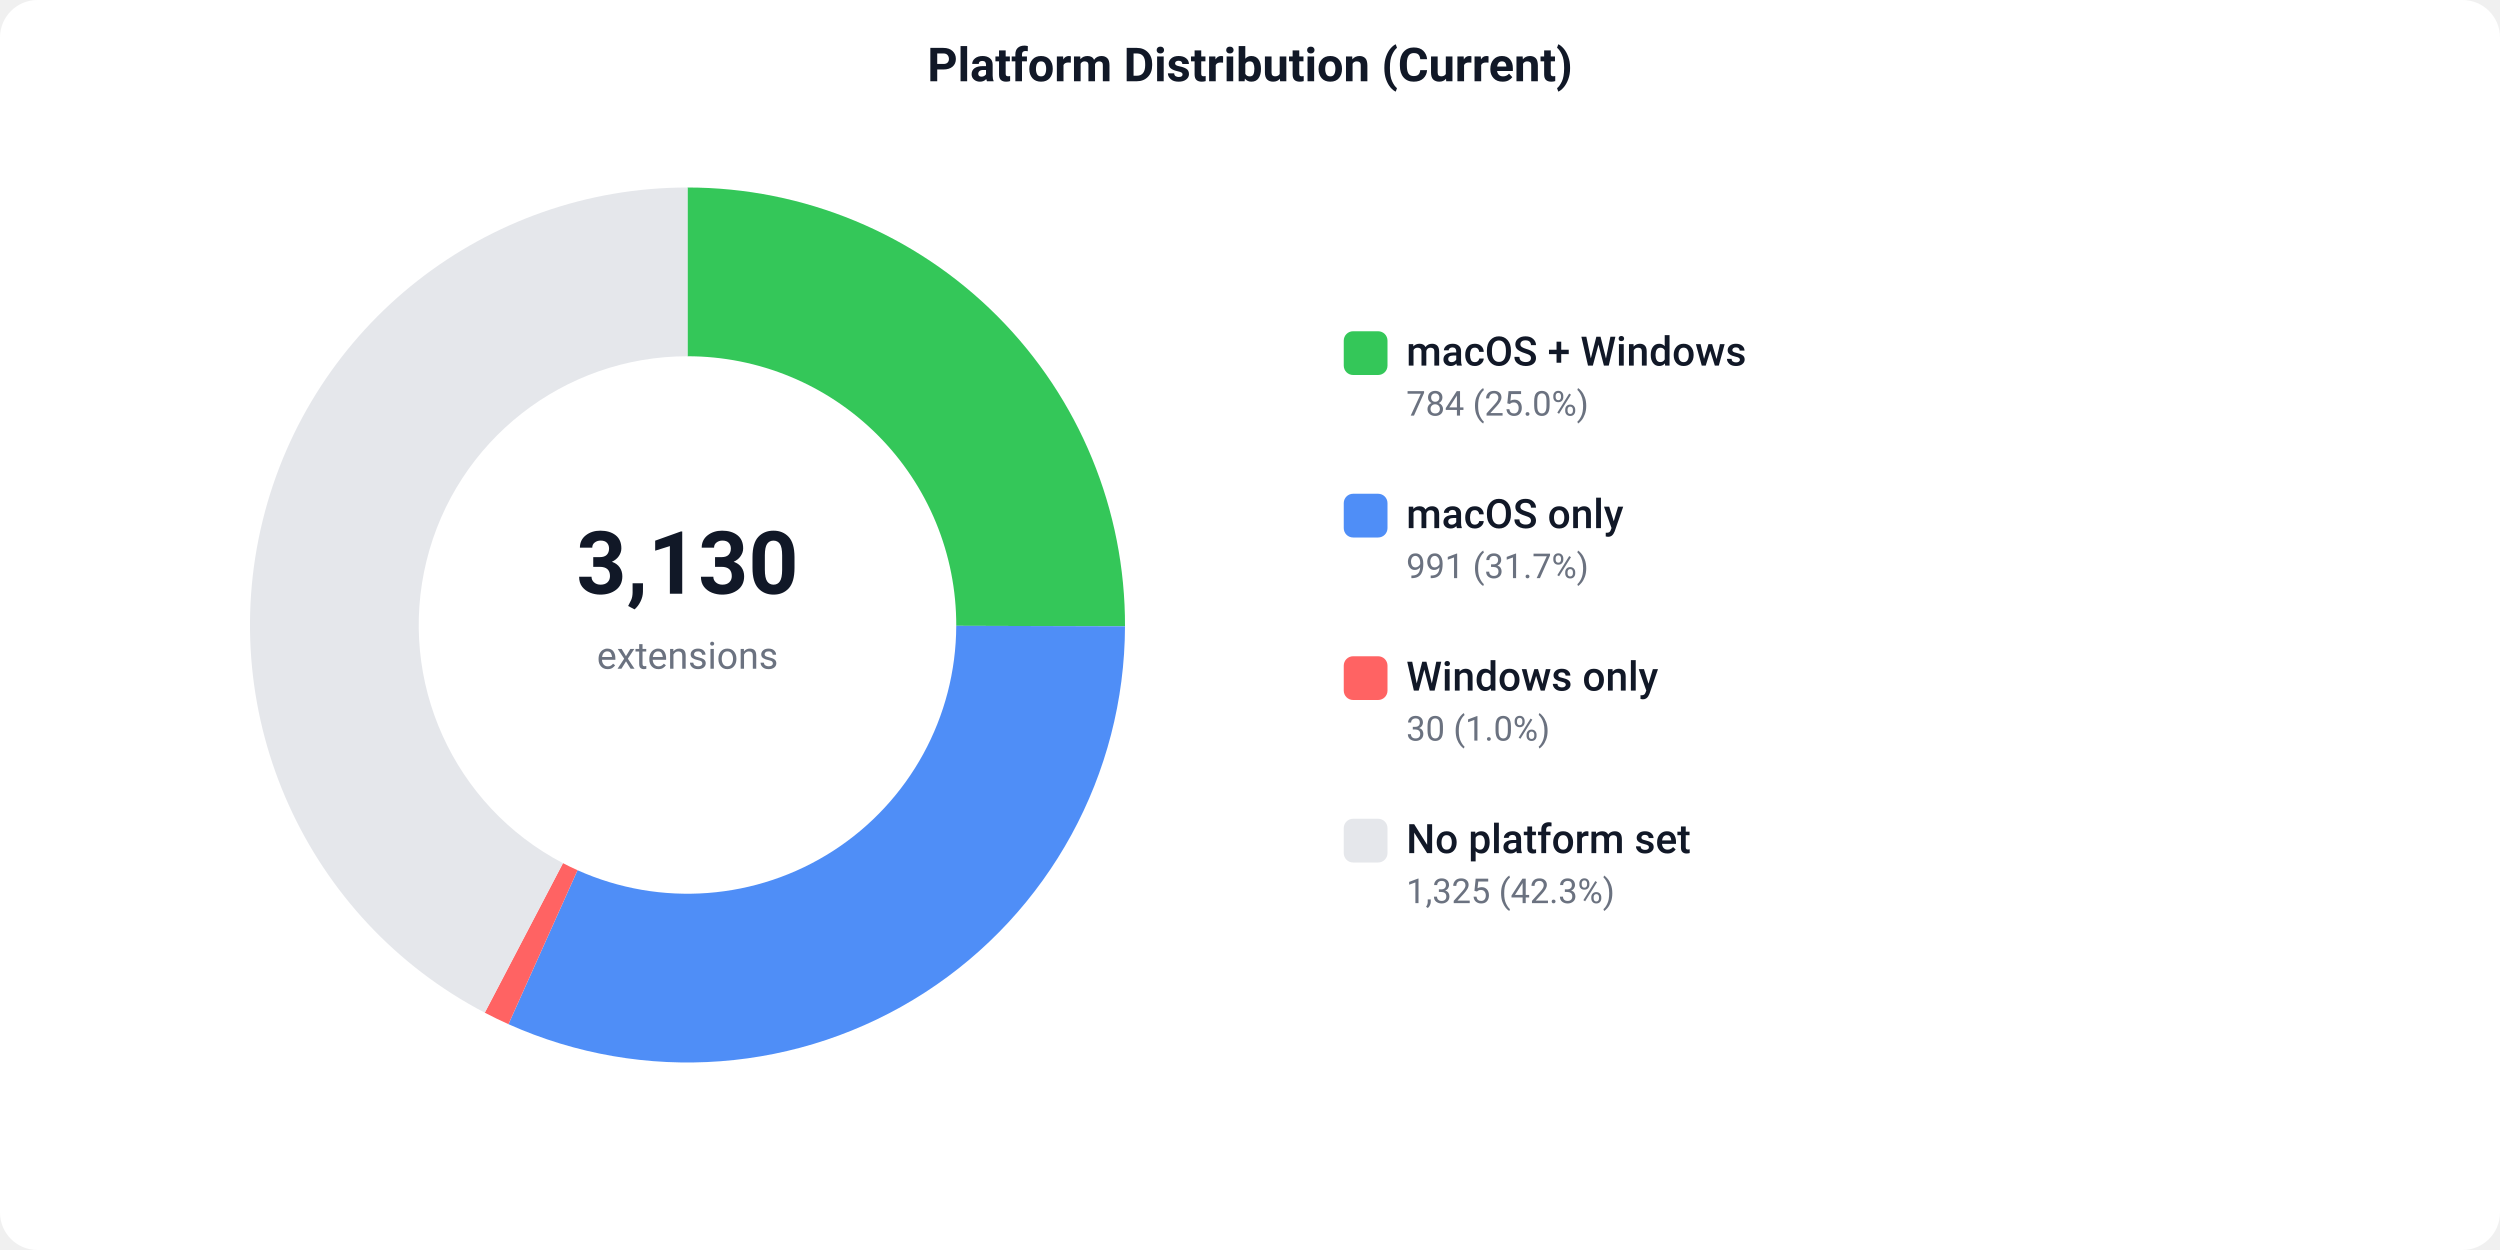
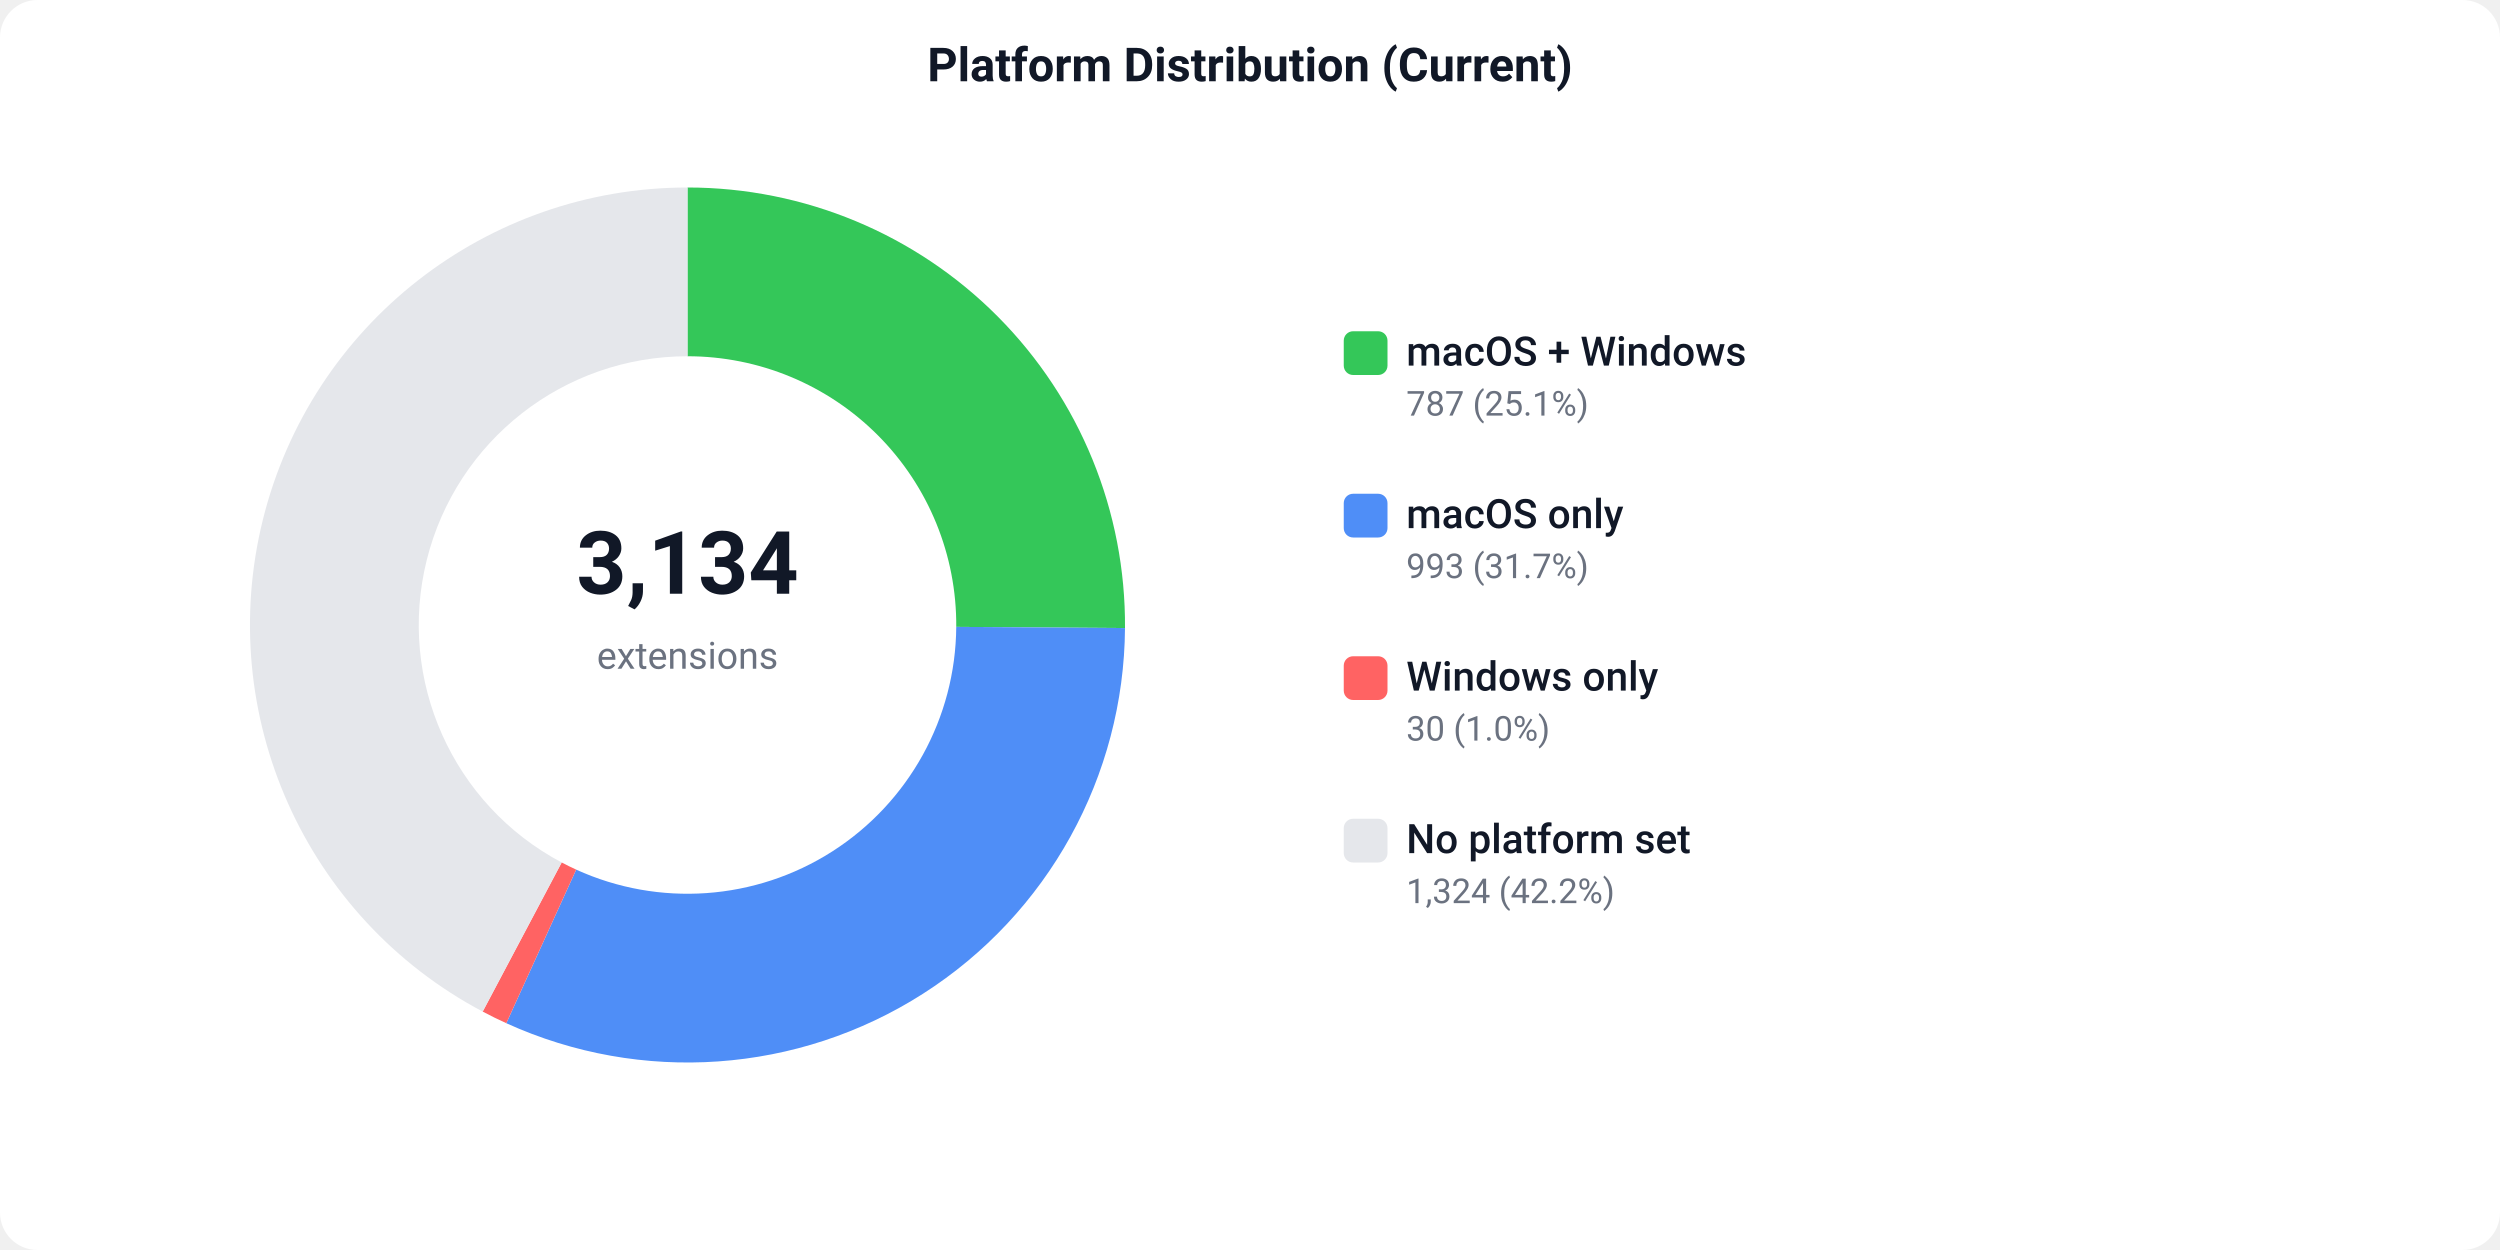
<svg xmlns="http://www.w3.org/2000/svg" width="800" height="400" viewBox="0 0 800 400">
  <defs>
    <style>text { font-family: -apple-system, BlinkMacSystemFont, 'Segoe UI', Roboto, sans-serif; }</style>
  </defs>
  <rect width="800" height="400" fill="#ffffff" rx="12" />
  <text x="400" y="26" text-anchor="middle" font-size="15" font-weight="600" fill="#111827">Platform Distribution (Current)</text>
-   <path d="M 220.00 60.00 A 140 140 0 0 1 360.00 200.42 L 306.00 200.26 A 86 86 0 0 0 220.00 114.00 Z" fill="#34C759" />
-   <path d="M 360.00 200.42 A 140 140 0 0 1 162.71 327.74 L 184.81 278.47 A 86 86 0 0 0 306.00 200.26 Z" fill="#4F8EF7" />
-   <path d="M 162.71 327.74 A 140 140 0 0 1 155.13 324.06 L 180.15 276.21 A 86 86 0 0 0 184.81 278.47 Z" fill="#FF6363" />
-   <path d="M 155.13 324.06 A 140 140 0 0 1 220.00 60.00 L 220.00 114.00 A 86 86 0 0 0 180.15 276.21 Z" fill="#e5e7eb" />
-   <text x="220" y="190" text-anchor="middle" font-size="28" font-weight="700" fill="#111827">3,130</text>
+   <path d="M 220.00 60.00 A 140 140 0 0 1 360.00 200.98 L 306.00 200.60 A 86 86 0 0 0 220.00 114.00 Z" fill="#34C759" />
+   <path d="M 360.00 200.98 A 140 140 0 0 1 162.02 327.43 L 184.38 278.28 A 86 86 0 0 0 306.00 200.60 Z" fill="#4F8EF7" />
+   <path d="M 162.02 327.43 A 140 140 0 0 1 154.46 323.71 L 179.74 275.99 A 86 86 0 0 0 184.38 278.28 Z" fill="#FF6363" />
+   <path d="M 154.46 323.71 A 140 140 0 0 1 220.00 60.00 L 220.00 114.00 A 86 86 0 0 0 179.74 275.99 Z" fill="#e5e7eb" />
+   <text x="220" y="190" text-anchor="middle" font-size="28" font-weight="700" fill="#111827">3,134</text>
  <text x="220" y="214" text-anchor="middle" font-size="12" fill="#6b7280">extensions</text>
  <rect x="430" y="106" width="14" height="14" fill="#34C759" rx="3" />
  <text x="450" y="117" font-size="13" font-weight="500" fill="#111827">macOS + Windows</text>
-   <text x="450" y="133" font-size="11" fill="#6b7280">784 (25.0%)</text>
+   <text x="450" y="133" font-size="11" fill="#6b7280">787 (25.1%)</text>
  <rect x="430" y="158" width="14" height="14" fill="#4F8EF7" rx="3" />
  <text x="450" y="169" font-size="13" font-weight="500" fill="#111827">macOS only</text>
-   <text x="450" y="185" font-size="11" fill="#6b7280">991 (31.7%)</text>
+   <text x="450" y="185" font-size="11" fill="#6b7280">993 (31.7%)</text>
  <rect x="430" y="210" width="14" height="14" fill="#FF6363" rx="3" />
  <text x="450" y="221" font-size="13" font-weight="500" fill="#111827">Windows only</text>
  <text x="450" y="237" font-size="11" fill="#6b7280">30 (1.0%)</text>
  <rect x="430" y="262" width="14" height="14" fill="#e5e7eb" rx="3" />
  <text x="450" y="273" font-size="13" font-weight="500" fill="#111827">No platform set</text>
-   <text x="450" y="289" font-size="11" fill="#6b7280">1,325 (42.3%)</text>
+   <text x="450" y="289" font-size="11" fill="#6b7280">1,324 (42.2%)</text>
</svg>
